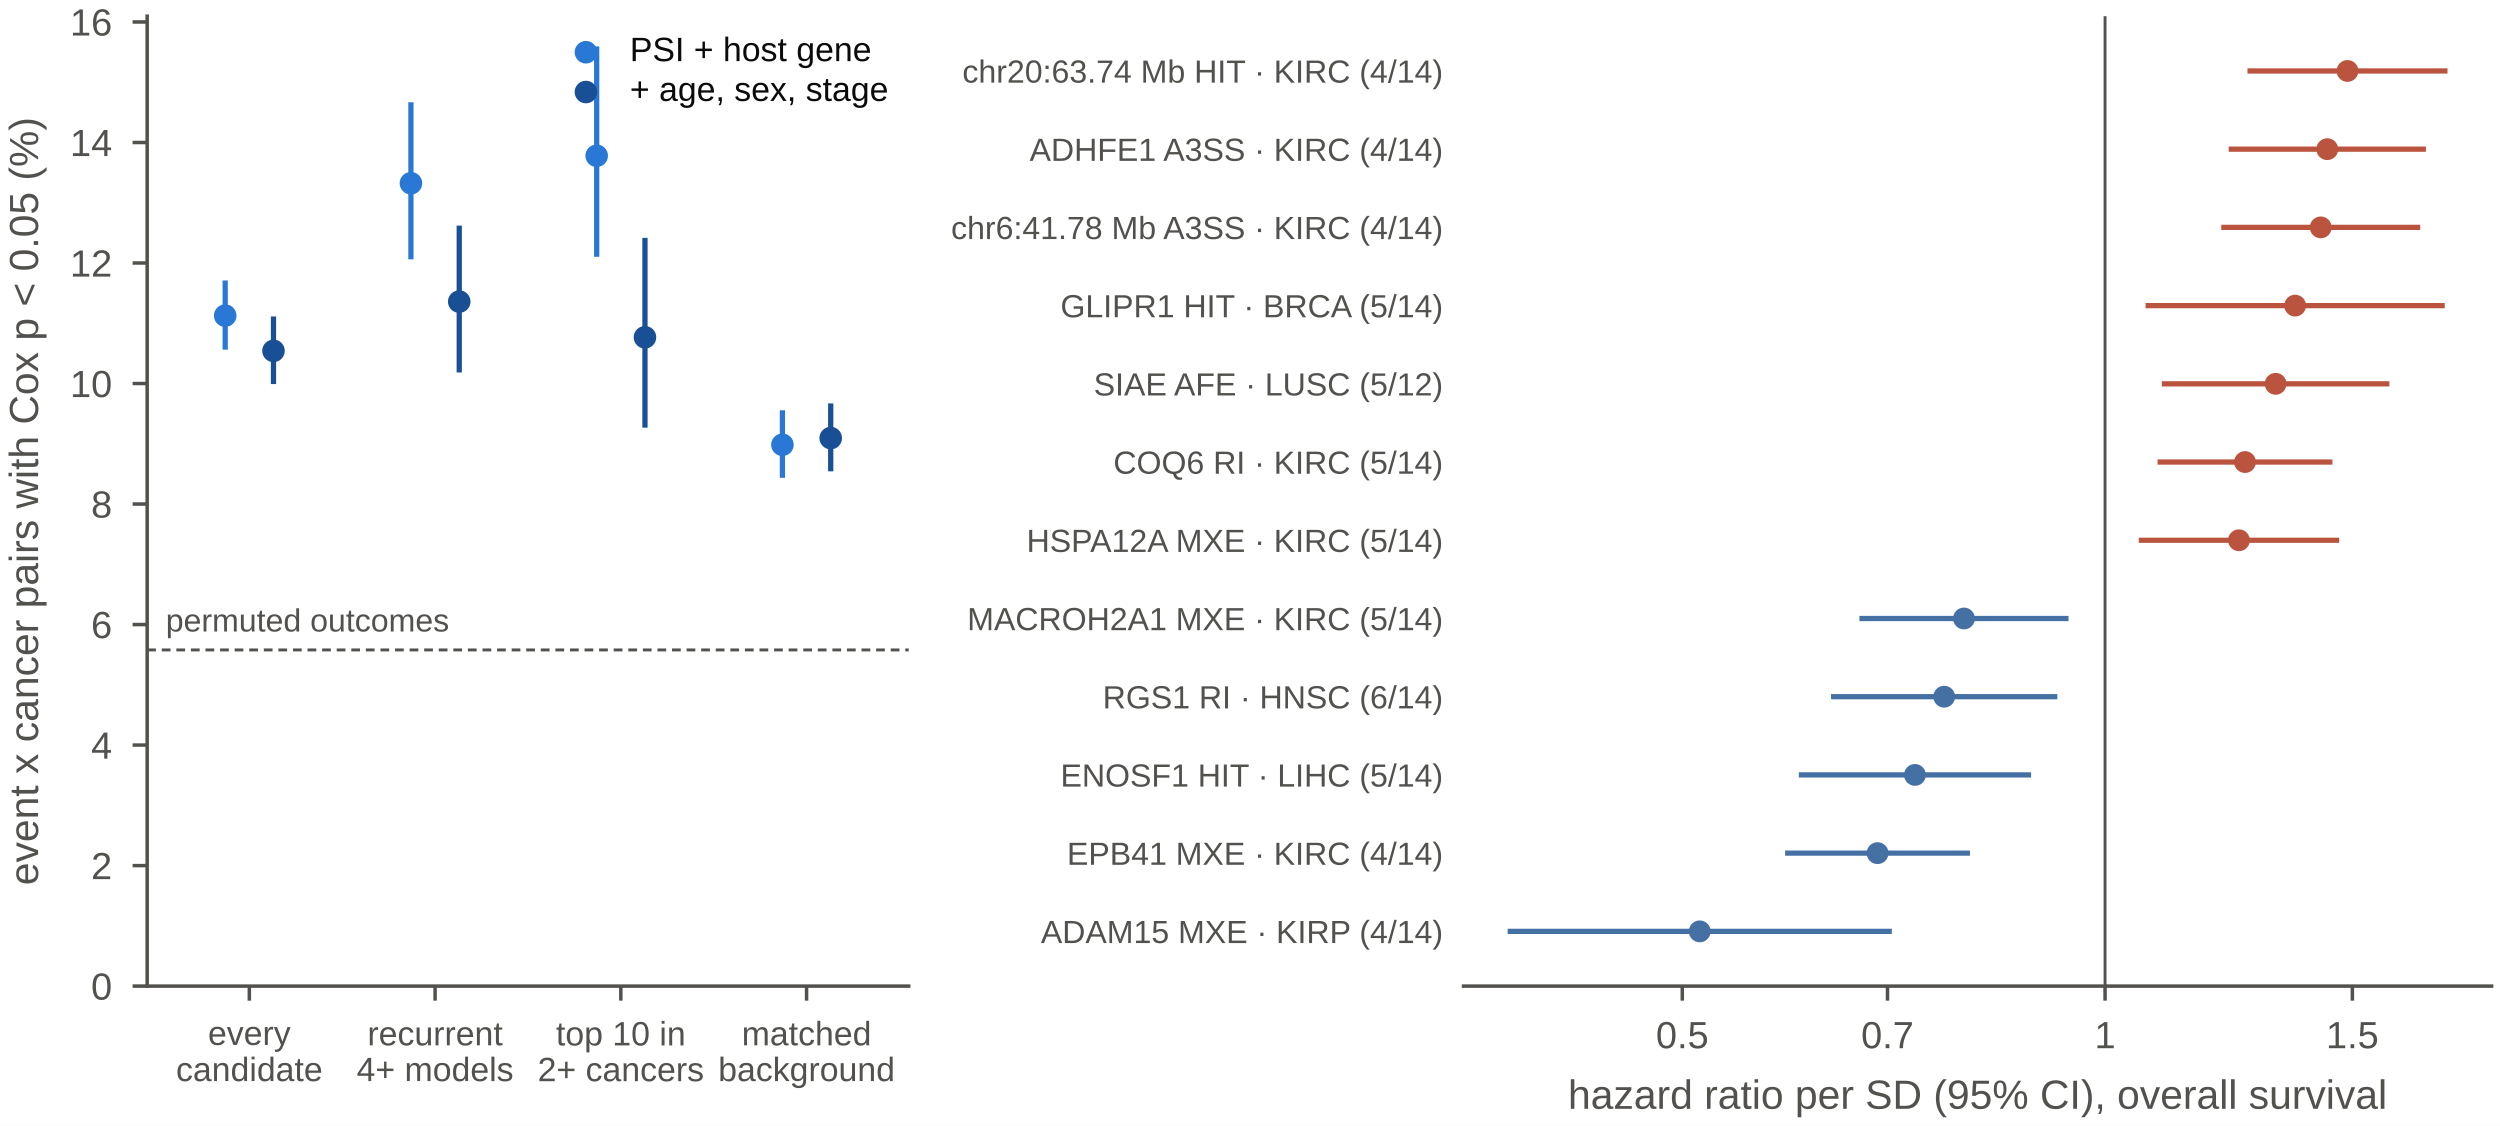
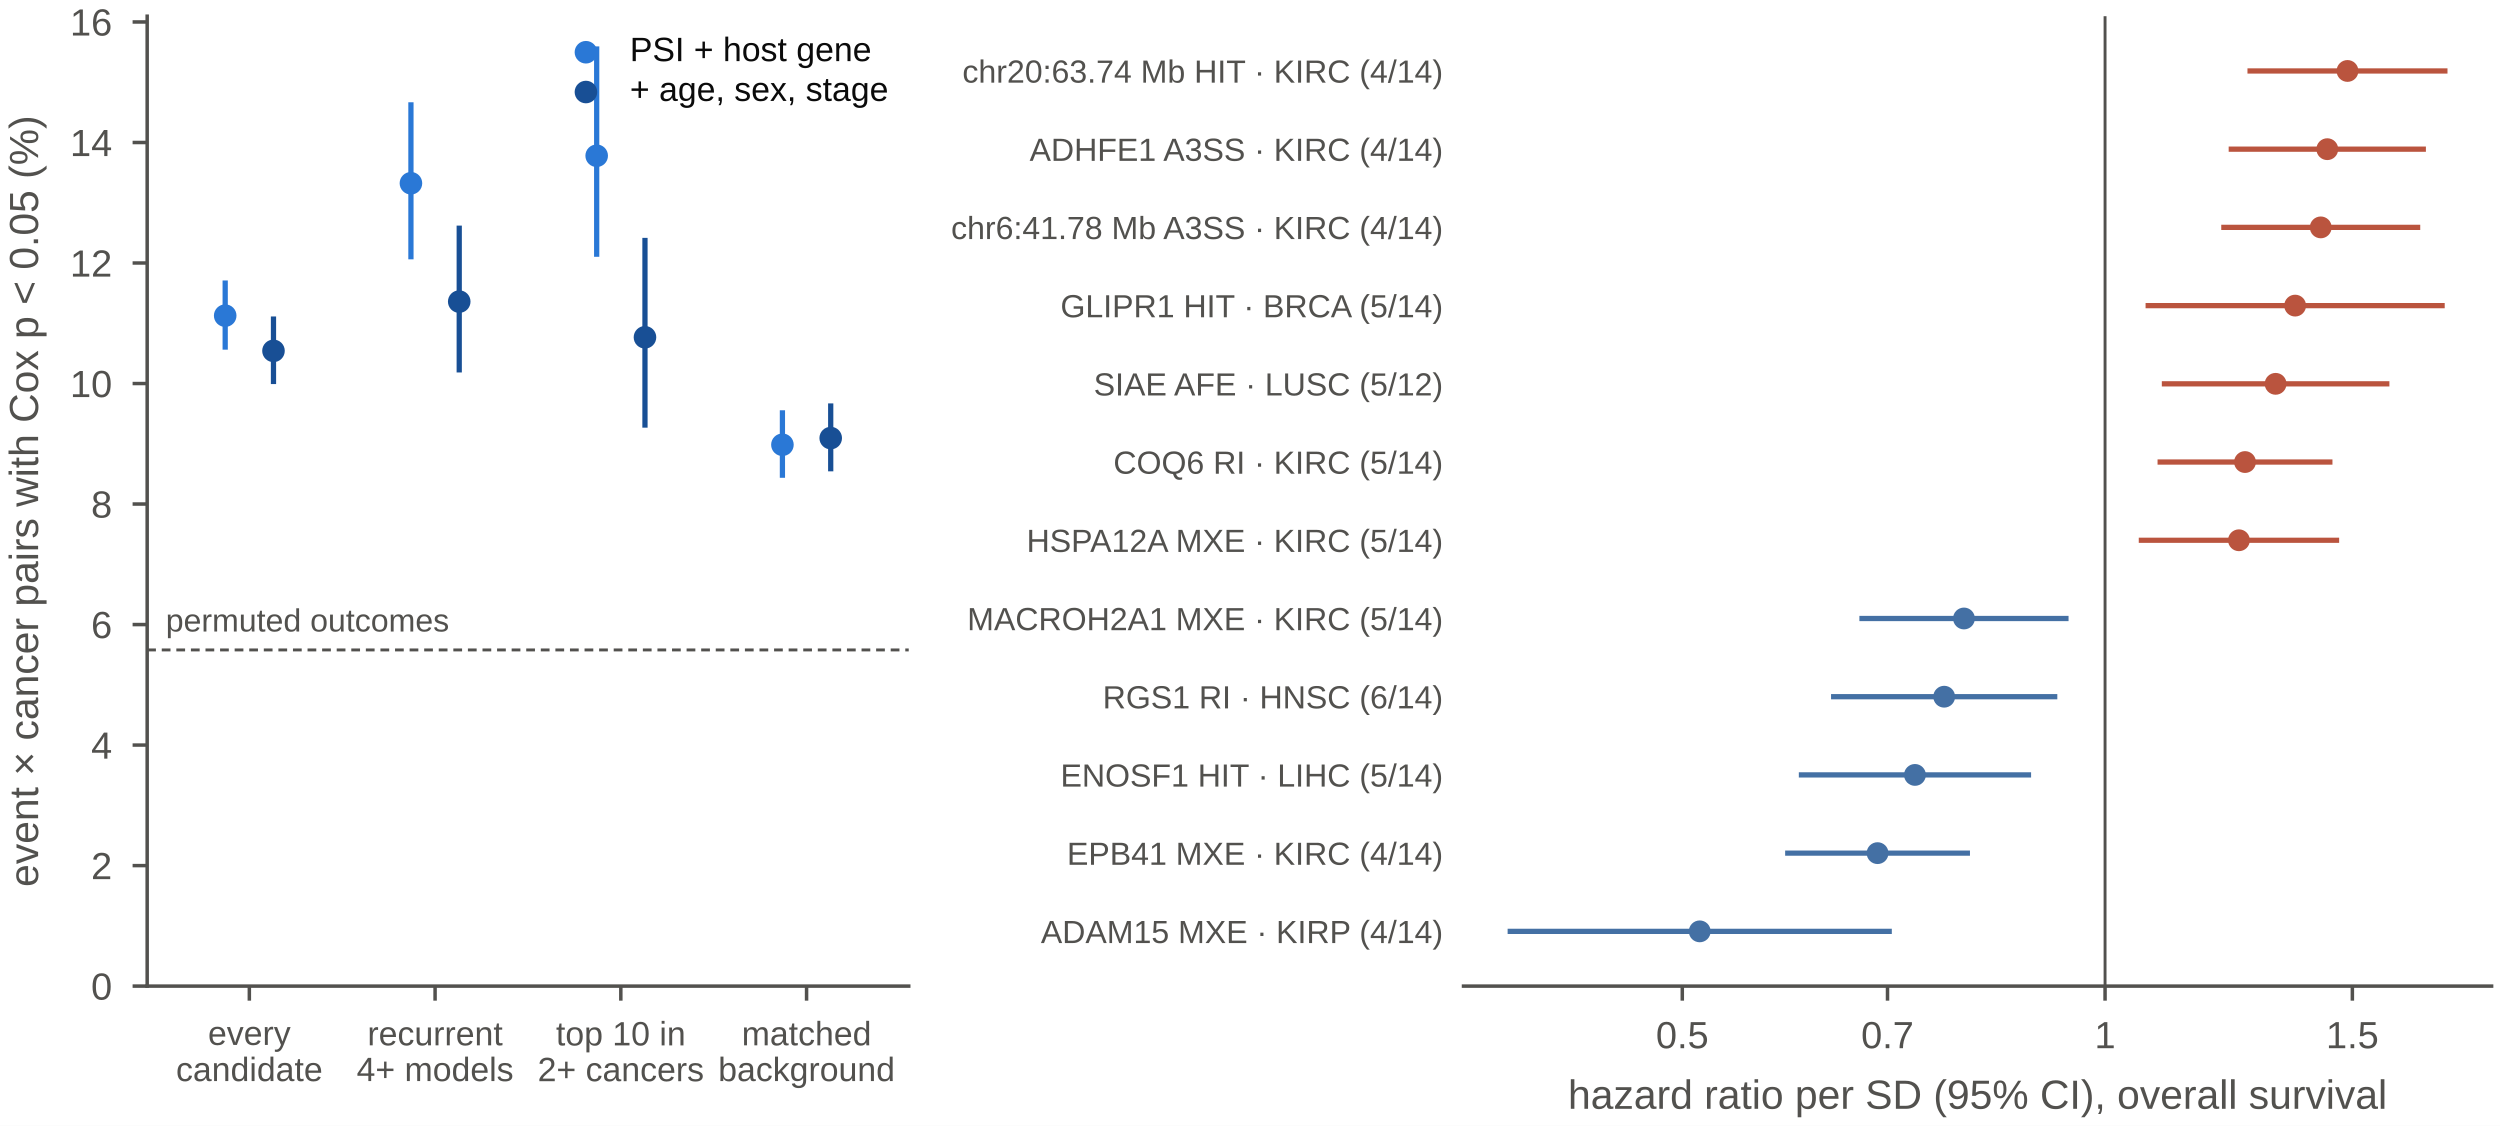
<svg xmlns="http://www.w3.org/2000/svg" xmlns:xlink="http://www.w3.org/1999/xlink" width="428.702pt" height="193.052pt" viewBox="0 0 428.702 193.052" version="1.1">
  <defs>
    <style type="text/css">*{stroke-linejoin: round; stroke-linecap: butt}</style>
  </defs>
  <g id="figure_1">
    <g id="patch_1">
      <path d="M 0 193.052  L 428.702 193.052  L 428.702 0  L 0 0  z " style="fill: #ffffff" />
    </g>
    <g id="axes_1">
      <g id="patch_2">
        <path d="M 25.238 169.099  L 155.829 169.099  L 155.829 2.779  L 25.238 2.779  z " style="fill: #ffffff" />
      </g>
      <g id="matplotlib.axis_1">
        <g id="xtick_1">
          <g id="line2d_1">
            <defs>
-               <path id="me61a20d15a" d="M 0 0  L 0 2.5  " style="stroke: #52514e; stroke-width: 0.6" />
+               <path id="mcdda755180" d="M 0 0  L 0 2.5  " style="stroke: #52514e; stroke-width: 0.6" />
            </defs>
            <g>
-               <use xlink:href="#me61a20d15a" x="42.757" y="169.099" style="fill: #52514e; stroke: #52514e; stroke-width: 0.6" />
+               <use xlink:href="#mcdda755180" x="42.757" y="169.099" style="fill: #52514e; stroke: #52514e; stroke-width: 0.6" />
            </g>
          </g>
          <g id="text_1">
            <text style="font-size: 5.8px; font-family: 'Arial', 'Helvetica', 'DejaVu Sans', sans-serif; fill: #52514e" transform="translate(35.6656 179.1822)">every</text>
            <text style="font-size: 5.8px; font-family: 'Arial', 'Helvetica', 'DejaVu Sans', sans-serif; fill: #52514e" transform="translate(30.18052 185.3848)">candidate</text>
          </g>
        </g>
        <g id="xtick_2">
          <g id="line2d_2">
            <g>
-               <use xlink:href="#me61a20d15a" x="74.608" y="169.099" style="fill: #52514e; stroke: #52514e; stroke-width: 0.6" />
+               <use xlink:href="#mcdda755180" x="74.608" y="169.099" style="fill: #52514e; stroke: #52514e; stroke-width: 0.6" />
            </g>
          </g>
          <g id="text_2">
            <text style="font-size: 5.8px; font-family: 'Arial', 'Helvetica', 'DejaVu Sans', sans-serif; fill: #52514e" transform="translate(63.00478 179.2502)">recurrent</text>
            <text style="font-size: 5.8px; font-family: 'Arial', 'Helvetica', 'DejaVu Sans', sans-serif; fill: #52514e" transform="translate(61.14788 185.3848)">4+ models</text>
          </g>
        </g>
        <g id="xtick_3">
          <g id="line2d_3">
            <g>
-               <use xlink:href="#me61a20d15a" x="106.459" y="169.099" style="fill: #52514e; stroke: #52514e; stroke-width: 0.6" />
+               <use xlink:href="#mcdda755180" x="106.459" y="169.099" style="fill: #52514e; stroke: #52514e; stroke-width: 0.6" />
            </g>
          </g>
          <g id="text_3">
            <text style="font-size: 5.8px; font-family: 'Arial', 'Helvetica', 'DejaVu Sans', sans-serif; fill: #52514e" transform="translate(95.33468 179.2674)">top 10 in</text>
            <text style="font-size: 5.8px; font-family: 'Arial', 'Helvetica', 'DejaVu Sans', sans-serif; fill: #52514e" transform="translate(92.19362 185.402)">2+ cancers</text>
          </g>
        </g>
        <g id="xtick_4">
          <g id="line2d_4">
            <g>
-               <use xlink:href="#me61a20d15a" x="138.311" y="169.099" style="fill: #52514e; stroke: #52514e; stroke-width: 0.6" />
+               <use xlink:href="#mcdda755180" x="138.311" y="169.099" style="fill: #52514e; stroke: #52514e; stroke-width: 0.6" />
            </g>
          </g>
          <g id="text_4">
            <text style="font-size: 5.8px; font-family: 'Arial', 'Helvetica', 'DejaVu Sans', sans-serif; fill: #52514e" transform="translate(127.1888 179.2502)">matched</text>
            <text style="font-size: 5.8px; font-family: 'Arial', 'Helvetica', 'DejaVu Sans', sans-serif; fill: #52514e" transform="translate(123.1564 185.3848)">background</text>
          </g>
        </g>
      </g>
      <g id="matplotlib.axis_2">
        <g id="ytick_1">
          <g id="line2d_5">
            <defs>
-               <path id="m2ea6de21ef" d="M 0 0  L -2.5 0  " style="stroke: #52514e; stroke-width: 0.6" />
+               <path id="me29dda2add" d="M 0 0  L -2.5 0  " style="stroke: #52514e; stroke-width: 0.6" />
            </defs>
            <g>
-               <use xlink:href="#m2ea6de21ef" x="25.238" y="169.099" style="fill: #52514e; stroke: #52514e; stroke-width: 0.6" />
+               <use xlink:href="#me29dda2add" x="25.238" y="169.099" style="fill: #52514e; stroke: #52514e; stroke-width: 0.6" />
            </g>
          </g>
          <g id="text_5">
            <text style="font-size: 6.5px; font-family: 'Arial', 'Helvetica', 'DejaVu Sans', sans-serif; text-anchor: end; fill: #52514e" x="19.238" y="171.425" transform="rotate(-0 19.23828 171.4249)">0</text>
          </g>
        </g>
        <g id="ytick_2">
          <g id="line2d_6">
            <g>
-               <use xlink:href="#m2ea6de21ef" x="25.238" y="148.432" style="fill: #52514e; stroke: #52514e; stroke-width: 0.6" />
+               <use xlink:href="#me29dda2add" x="25.238" y="148.432" style="fill: #52514e; stroke: #52514e; stroke-width: 0.6" />
            </g>
          </g>
          <g id="text_6">
            <text style="font-size: 6.5px; font-family: 'Arial', 'Helvetica', 'DejaVu Sans', sans-serif; text-anchor: end; fill: #52514e" x="19.238" y="150.758" transform="rotate(-0 19.23828 150.7584)">2</text>
          </g>
        </g>
        <g id="ytick_3">
          <g id="line2d_7">
            <g>
-               <use xlink:href="#m2ea6de21ef" x="25.238" y="127.766" style="fill: #52514e; stroke: #52514e; stroke-width: 0.6" />
+               <use xlink:href="#me29dda2add" x="25.238" y="127.766" style="fill: #52514e; stroke: #52514e; stroke-width: 0.6" />
            </g>
          </g>
          <g id="text_7">
            <text style="font-size: 6.5px; font-family: 'Arial', 'Helvetica', 'DejaVu Sans', sans-serif; text-anchor: end; fill: #52514e" x="19.238" y="130.092" transform="rotate(-0 19.23828 130.0918)">4</text>
          </g>
        </g>
        <g id="ytick_4">
          <g id="line2d_8">
            <g>
-               <use xlink:href="#m2ea6de21ef" x="25.238" y="107.099" style="fill: #52514e; stroke: #52514e; stroke-width: 0.6" />
+               <use xlink:href="#me29dda2add" x="25.238" y="107.099" style="fill: #52514e; stroke: #52514e; stroke-width: 0.6" />
            </g>
          </g>
          <g id="text_8">
            <text style="font-size: 6.5px; font-family: 'Arial', 'Helvetica', 'DejaVu Sans', sans-serif; text-anchor: end; fill: #52514e" x="19.238" y="109.425" transform="rotate(-0 19.23828 109.4253)">6</text>
          </g>
        </g>
        <g id="ytick_5">
          <g id="line2d_9">
            <g>
-               <use xlink:href="#m2ea6de21ef" x="25.238" y="86.432" style="fill: #52514e; stroke: #52514e; stroke-width: 0.6" />
+               <use xlink:href="#me29dda2add" x="25.238" y="86.432" style="fill: #52514e; stroke: #52514e; stroke-width: 0.6" />
            </g>
          </g>
          <g id="text_9">
            <text style="font-size: 6.5px; font-family: 'Arial', 'Helvetica', 'DejaVu Sans', sans-serif; text-anchor: end; fill: #52514e" x="19.238" y="88.759" transform="rotate(-0 19.23828 88.75875)">8</text>
          </g>
        </g>
        <g id="ytick_6">
          <g id="line2d_10">
            <g>
-               <use xlink:href="#m2ea6de21ef" x="25.238" y="65.766" style="fill: #52514e; stroke: #52514e; stroke-width: 0.6" />
+               <use xlink:href="#me29dda2add" x="25.238" y="65.766" style="fill: #52514e; stroke: #52514e; stroke-width: 0.6" />
            </g>
          </g>
          <g id="text_10">
            <text style="font-size: 6.5px; font-family: 'Arial', 'Helvetica', 'DejaVu Sans', sans-serif; text-anchor: end; fill: #52514e" x="19.238" y="68.092" transform="rotate(-0 19.23828 68.09221)">10</text>
          </g>
        </g>
        <g id="ytick_7">
          <g id="line2d_11">
            <g>
-               <use xlink:href="#m2ea6de21ef" x="25.238" y="45.099" style="fill: #52514e; stroke: #52514e; stroke-width: 0.6" />
+               <use xlink:href="#me29dda2add" x="25.238" y="45.099" style="fill: #52514e; stroke: #52514e; stroke-width: 0.6" />
            </g>
          </g>
          <g id="text_11">
            <text style="font-size: 6.5px; font-family: 'Arial', 'Helvetica', 'DejaVu Sans', sans-serif; text-anchor: end; fill: #52514e" x="19.238" y="47.426" transform="rotate(-0 19.23828 47.42567)">12</text>
          </g>
        </g>
        <g id="ytick_8">
          <g id="line2d_12">
            <g>
-               <use xlink:href="#m2ea6de21ef" x="25.238" y="24.433" style="fill: #52514e; stroke: #52514e; stroke-width: 0.6" />
+               <use xlink:href="#me29dda2add" x="25.238" y="24.433" style="fill: #52514e; stroke: #52514e; stroke-width: 0.6" />
            </g>
          </g>
          <g id="text_12">
            <text style="font-size: 6.5px; font-family: 'Arial', 'Helvetica', 'DejaVu Sans', sans-serif; text-anchor: end; fill: #52514e" x="19.238" y="26.759" transform="rotate(-0 19.23828 26.75912)">14</text>
          </g>
        </g>
        <g id="ytick_9">
          <g id="line2d_13">
            <g>
-               <use xlink:href="#m2ea6de21ef" x="25.238" y="3.766" style="fill: #52514e; stroke: #52514e; stroke-width: 0.6" />
+               <use xlink:href="#me29dda2add" x="25.238" y="3.766" style="fill: #52514e; stroke: #52514e; stroke-width: 0.6" />
            </g>
          </g>
          <g id="text_13">
            <text style="font-size: 6.5px; font-family: 'Arial', 'Helvetica', 'DejaVu Sans', sans-serif; text-anchor: end; fill: #52514e" x="19.238" y="6.093" transform="rotate(-0 19.23828 6.092578)">16</text>
          </g>
        </g>
        <g id="text_14">
-           <text style="font-size: 7px; font-family: 'Arial', 'Helvetica', 'DejaVu Sans', sans-serif; text-anchor: middle; fill: #52514e" x="6.536" y="85.939" transform="rotate(-90 6.535781 85.93864)">event x cancer pairs with Cox p &lt; 0.05 (%)</text>
+           <text style="font-size: 7px; font-family: 'Arial', 'Helvetica', 'DejaVu Sans', sans-serif; text-anchor: middle; fill: #52514e" x="6.536" y="85.939" transform="rotate(-90 6.535781 85.93864)">event × cancer pairs with Cox p &lt; 0.05 (%)</text>
        </g>
      </g>
      <g id="LineCollection_1">
-         <path d="M 38.616 59.959  L 38.616 48.096  " clip-path="url(#p3a9ad40edf)" style="fill: none; stroke: #2a78d6; stroke-width: 0.9" />
+         <path d="M 38.616 59.959  L 38.616 48.096  " clip-path="url(#pa066e53f76)" style="fill: none; stroke: #2a78d6; stroke-width: 0.9" />
      </g>
      <g id="LineCollection_2">
-         <path d="M 70.467 44.476  L 70.467 17.541  " clip-path="url(#p3a9ad40edf)" style="fill: none; stroke: #2a78d6; stroke-width: 0.9" />
+         <path d="M 70.467 44.476  L 70.467 17.541  " clip-path="url(#pa066e53f76)" style="fill: none; stroke: #2a78d6; stroke-width: 0.9" />
      </g>
      <g id="LineCollection_3">
-         <path d="M 102.319 44.035  L 102.319 7.954  " clip-path="url(#p3a9ad40edf)" style="fill: none; stroke: #2a78d6; stroke-width: 0.9" />
+         <path d="M 102.319 44.035  L 102.319 7.954  " clip-path="url(#pa066e53f76)" style="fill: none; stroke: #2a78d6; stroke-width: 0.9" />
      </g>
      <g id="LineCollection_4">
-         <path d="M 134.17 81.934  L 134.17 70.356  " clip-path="url(#p3a9ad40edf)" style="fill: none; stroke: #2a78d6; stroke-width: 0.9" />
+         <path d="M 134.17 81.934  L 134.17 70.356  " clip-path="url(#pa066e53f76)" style="fill: none; stroke: #2a78d6; stroke-width: 0.9" />
      </g>
      <g id="LineCollection_5">
-         <path d="M 46.897 65.858  L 46.897 54.268  " clip-path="url(#p3a9ad40edf)" style="fill: none; stroke: #184f95; stroke-width: 0.9" />
+         <path d="M 46.897 65.858  L 46.897 54.268  " clip-path="url(#pa066e53f76)" style="fill: none; stroke: #184f95; stroke-width: 0.9" />
      </g>
      <g id="LineCollection_6">
-         <path d="M 78.749 63.873  L 78.749 38.686  " clip-path="url(#p3a9ad40edf)" style="fill: none; stroke: #184f95; stroke-width: 0.9" />
+         <path d="M 78.749 63.873  L 78.749 38.686  " clip-path="url(#pa066e53f76)" style="fill: none; stroke: #184f95; stroke-width: 0.9" />
      </g>
      <g id="LineCollection_7">
-         <path d="M 110.6 73.332  L 110.6 40.79  " clip-path="url(#p3a9ad40edf)" style="fill: none; stroke: #184f95; stroke-width: 0.9" />
+         <path d="M 110.6 73.332  L 110.6 40.79  " clip-path="url(#pa066e53f76)" style="fill: none; stroke: #184f95; stroke-width: 0.9" />
      </g>
      <g id="LineCollection_8">
-         <path d="M 142.451 80.826  L 142.451 69.176  " clip-path="url(#p3a9ad40edf)" style="fill: none; stroke: #184f95; stroke-width: 0.9" />
+         <path d="M 142.451 80.826  L 142.451 69.176  " clip-path="url(#pa066e53f76)" style="fill: none; stroke: #184f95; stroke-width: 0.9" />
      </g>
      <g id="line2d_14">
-         <path d="M 25.238 111.452  L 155.829 111.452  " clip-path="url(#p3a9ad40edf)" style="fill: none; stroke-dasharray: 1.5,1; stroke-dashoffset: 0; stroke: #52514e; stroke-width: 0.5" />
+         <path d="M 25.238 111.452  L 155.829 111.452  " clip-path="url(#pa066e53f76)" style="fill: none; stroke-dasharray: 1.5,1; stroke-dashoffset: 0; stroke: #52514e; stroke-width: 0.5" />
      </g>
      <g id="patch_3">
        <path d="M 25.238 169.099  L 25.238 2.779  " style="fill: none; stroke: #52514e; stroke-width: 0.6; stroke-linejoin: miter; stroke-linecap: square" />
      </g>
      <g id="patch_4">
        <path d="M 25.238 169.099  L 155.829 169.099  " style="fill: none; stroke: #52514e; stroke-width: 0.6; stroke-linejoin: miter; stroke-linecap: square" />
      </g>
      <g id="PathCollection_1">
        <defs>
-           <path id="m139c1e4922" d="M 0 1.936  C 0.514 1.936 1.006 1.732 1.369 1.369  C 1.732 1.006 1.936 0.514 1.936 0  C 1.936 -0.514 1.732 -1.006 1.369 -1.369  C 1.006 -1.732 0.514 -1.936 0 -1.936  C -0.514 -1.936 -1.006 -1.732 -1.369 -1.369  C -1.732 -1.006 -1.936 -0.514 -1.936 0  C -1.936 0.514 -1.732 1.006 -1.369 1.369  C -1.006 1.732 -0.514 1.936 0 1.936  z " />
+           <path id="mbc8003aa6e" d="M 0 1.936  C 0.514 1.936 1.006 1.732 1.369 1.369  C 1.732 1.006 1.936 0.514 1.936 0  C 1.936 -0.514 1.732 -1.006 1.369 -1.369  C 1.006 -1.732 0.514 -1.936 0 -1.936  C -0.514 -1.936 -1.006 -1.732 -1.369 -1.369  C -1.732 -1.006 -1.936 -0.514 -1.936 0  C -1.936 0.514 -1.732 1.006 -1.369 1.369  C -1.006 1.732 -0.514 1.936 0 1.936  z " />
        </defs>
-         <g clip-path="url(#p3a9ad40edf)">
-           <use xlink:href="#m139c1e4922" x="38.616" y="54.128" style="fill: #2a78d6" />
+         <g clip-path="url(#pa066e53f76)">
+           <use xlink:href="#mbc8003aa6e" x="38.616" y="54.128" style="fill: #2a78d6" />
        </g>
      </g>
      <g id="PathCollection_2">
-         <g clip-path="url(#p3a9ad40edf)">
-           <use xlink:href="#m139c1e4922" x="70.467" y="31.424" style="fill: #2a78d6" />
+         <g clip-path="url(#pa066e53f76)">
+           <use xlink:href="#mbc8003aa6e" x="70.467" y="31.424" style="fill: #2a78d6" />
        </g>
      </g>
      <g id="PathCollection_3">
-         <g clip-path="url(#p3a9ad40edf)">
-           <use xlink:href="#m139c1e4922" x="102.319" y="26.708" style="fill: #2a78d6" />
+         <g clip-path="url(#pa066e53f76)">
+           <use xlink:href="#mbc8003aa6e" x="102.319" y="26.708" style="fill: #2a78d6" />
        </g>
      </g>
      <g id="PathCollection_4">
-         <g clip-path="url(#p3a9ad40edf)">
-           <use xlink:href="#m139c1e4922" x="134.17" y="76.267" style="fill: #2a78d6" />
+         <g clip-path="url(#pa066e53f76)">
+           <use xlink:href="#mbc8003aa6e" x="134.17" y="76.267" style="fill: #2a78d6" />
        </g>
      </g>
      <g id="PathCollection_5">
        <defs>
-           <path id="mdf136f19e9" d="M 0 1.936  C 0.514 1.936 1.006 1.732 1.369 1.369  C 1.732 1.006 1.936 0.514 1.936 0  C 1.936 -0.514 1.732 -1.006 1.369 -1.369  C 1.006 -1.732 0.514 -1.936 0 -1.936  C -0.514 -1.936 -1.006 -1.732 -1.369 -1.369  C -1.732 -1.006 -1.936 -0.514 -1.936 0  C -1.936 0.514 -1.732 1.006 -1.369 1.369  C -1.006 1.732 -0.514 1.936 0 1.936  z " />
+           <path id="m977df814f4" d="M 0 1.936  C 0.514 1.936 1.006 1.732 1.369 1.369  C 1.732 1.006 1.936 0.514 1.936 0  C 1.936 -0.514 1.732 -1.006 1.369 -1.369  C 1.006 -1.732 0.514 -1.936 0 -1.936  C -0.514 -1.936 -1.006 -1.732 -1.369 -1.369  C -1.732 -1.006 -1.936 -0.514 -1.936 0  C -1.936 0.514 -1.732 1.006 -1.369 1.369  C -1.006 1.732 -0.514 1.936 0 1.936  z " />
        </defs>
-         <g clip-path="url(#p3a9ad40edf)">
-           <use xlink:href="#mdf136f19e9" x="46.897" y="60.165" style="fill: #184f95" />
+         <g clip-path="url(#pa066e53f76)">
+           <use xlink:href="#m977df814f4" x="46.897" y="60.165" style="fill: #184f95" />
        </g>
      </g>
      <g id="PathCollection_6">
-         <g clip-path="url(#p3a9ad40edf)">
-           <use xlink:href="#mdf136f19e9" x="78.749" y="51.719" style="fill: #184f95" />
+         <g clip-path="url(#pa066e53f76)">
+           <use xlink:href="#m977df814f4" x="78.749" y="51.719" style="fill: #184f95" />
        </g>
      </g>
      <g id="PathCollection_7">
-         <g clip-path="url(#p3a9ad40edf)">
-           <use xlink:href="#mdf136f19e9" x="110.6" y="57.838" style="fill: #184f95" />
+         <g clip-path="url(#pa066e53f76)">
+           <use xlink:href="#m977df814f4" x="110.6" y="57.838" style="fill: #184f95" />
        </g>
      </g>
      <g id="PathCollection_8">
-         <g clip-path="url(#p3a9ad40edf)">
-           <use xlink:href="#mdf136f19e9" x="142.451" y="75.123" style="fill: #184f95" />
+         <g clip-path="url(#pa066e53f76)">
+           <use xlink:href="#m977df814f4" x="142.451" y="75.123" style="fill: #184f95" />
        </g>
      </g>
      <g id="text_15">
        <text style="font-size: 5.5px; font-family: 'Arial', 'Helvetica', 'DejaVu Sans', sans-serif; text-anchor: start; fill: #52514e" x="28.423" y="108.292" transform="rotate(-0 28.42342 108.2919)">permuted outcomes</text>
      </g>
      <g id="legend_1">
        <g id="PathCollection_9">
          <g>
-             <use xlink:href="#m139c1e4922" x="100.476" y="8.958" style="fill: #2a78d6" />
+             <use xlink:href="#mbc8003aa6e" x="100.476" y="8.958" style="fill: #2a78d6" />
          </g>
        </g>
        <g id="text_16">
          <text style="font-size: 5.8px; font-family: 'Arial', 'Helvetica', 'DejaVu Sans', sans-serif; text-anchor: start; fill: #0b0b0b" x="108.016" y="10.481" transform="rotate(-0 108.0162 10.48086)">PSI + host gene</text>
        </g>
        <g id="PathCollection_10">
          <g>
-             <use xlink:href="#mdf136f19e9" x="100.476" y="15.781" style="fill: #184f95" />
+             <use xlink:href="#m977df814f4" x="100.476" y="15.781" style="fill: #184f95" />
          </g>
        </g>
        <g id="text_17">
          <text style="font-size: 5.8px; font-family: 'Arial', 'Helvetica', 'DejaVu Sans', sans-serif; text-anchor: start; fill: #0b0b0b" x="108.016" y="17.303" transform="rotate(-0 108.0162 17.30311)">+ age, sex, stage</text>
        </g>
      </g>
    </g>
    <g id="axes_2">
      <g id="patch_5">
        <path d="M 250.964 169.099  L 427.262 169.099  L 427.262 2.779  L 250.964 2.779  z " style="fill: #ffffff" />
      </g>
      <g id="matplotlib.axis_3">
        <g id="xtick_5">
          <g id="line2d_15">
            <g>
-               <use xlink:href="#me61a20d15a" x="288.48" y="169.099" style="fill: #52514e; stroke: #52514e; stroke-width: 0.6" />
+               <use xlink:href="#mcdda755180" x="288.48" y="169.099" style="fill: #52514e; stroke: #52514e; stroke-width: 0.6" />
            </g>
          </g>
          <g id="text_18">
            <text style="font-size: 6.5px; font-family: 'Arial', 'Helvetica', 'DejaVu Sans', sans-serif; text-anchor: middle; fill: #52514e" x="288.48" y="179.751" transform="rotate(-0 288.4801 179.7512)">0.5</text>
          </g>
        </g>
        <g id="xtick_6">
          <g id="line2d_16">
            <g>
-               <use xlink:href="#me61a20d15a" x="323.672" y="169.099" style="fill: #52514e; stroke: #52514e; stroke-width: 0.6" />
+               <use xlink:href="#mcdda755180" x="323.672" y="169.099" style="fill: #52514e; stroke: #52514e; stroke-width: 0.6" />
            </g>
          </g>
          <g id="text_19">
            <text style="font-size: 6.5px; font-family: 'Arial', 'Helvetica', 'DejaVu Sans', sans-serif; text-anchor: middle; fill: #52514e" x="323.672" y="179.751" transform="rotate(-0 323.672 179.7512)">0.7</text>
          </g>
        </g>
        <g id="xtick_7">
          <g id="line2d_17">
            <g>
-               <use xlink:href="#me61a20d15a" x="360.977" y="169.099" style="fill: #52514e; stroke: #52514e; stroke-width: 0.6" />
+               <use xlink:href="#mcdda755180" x="360.977" y="169.099" style="fill: #52514e; stroke: #52514e; stroke-width: 0.6" />
            </g>
          </g>
          <g id="text_20">
            <text style="font-size: 6.5px; font-family: 'Arial', 'Helvetica', 'DejaVu Sans', sans-serif; text-anchor: middle; fill: #52514e" x="360.977" y="179.751" transform="rotate(-0 360.9768 179.7512)">1</text>
          </g>
        </g>
        <g id="xtick_8">
          <g id="line2d_18">
            <g>
-               <use xlink:href="#me61a20d15a" x="403.385" y="169.099" style="fill: #52514e; stroke: #52514e; stroke-width: 0.6" />
+               <use xlink:href="#mcdda755180" x="403.385" y="169.099" style="fill: #52514e; stroke: #52514e; stroke-width: 0.6" />
            </g>
          </g>
          <g id="text_21">
            <text style="font-size: 6.5px; font-family: 'Arial', 'Helvetica', 'DejaVu Sans', sans-serif; text-anchor: middle; fill: #52514e" x="403.385" y="179.751" transform="rotate(-0 403.3847 179.7512)">1.5</text>
          </g>
        </g>
        <g id="text_22">
          <text style="font-size: 7px; font-family: 'Arial', 'Helvetica', 'DejaVu Sans', sans-serif; text-anchor: middle; fill: #52514e" x="339.113" y="190.139" transform="rotate(-0 339.1131 190.1389)">hazard ratio per SD (95% CI), overall survival</text>
        </g>
      </g>
      <g id="matplotlib.axis_4">
        <g id="ytick_10">
          <g id="line2d_19" />
          <g id="text_23">
            <text style="font-size: 5.5px; font-family: 'Arial', 'Helvetica', 'DejaVu Sans', sans-serif; text-anchor: end; fill: #52514e" x="247.464" y="161.712" transform="rotate(-0 247.4644 161.7115)">ADAM15 MXE · KIRP (4/14)</text>
          </g>
        </g>
        <g id="ytick_11">
          <g id="line2d_20" />
          <g id="text_24">
            <text style="font-size: 5.5px; font-family: 'Arial', 'Helvetica', 'DejaVu Sans', sans-serif; text-anchor: end; fill: #52514e" x="247.464" y="148.299" transform="rotate(-0 247.4644 148.2986)">EPB41 MXE · KIRC (4/14)</text>
          </g>
        </g>
        <g id="ytick_12">
          <g id="line2d_21" />
          <g id="text_25">
            <text style="font-size: 5.5px; font-family: 'Arial', 'Helvetica', 'DejaVu Sans', sans-serif; text-anchor: end; fill: #52514e" x="247.464" y="134.887" transform="rotate(-0 247.4644 134.8874)">ENOSF1 HIT · LIHC (5/14)</text>
          </g>
        </g>
        <g id="ytick_13">
          <g id="line2d_22" />
          <g id="text_26">
            <text style="font-size: 5.5px; font-family: 'Arial', 'Helvetica', 'DejaVu Sans', sans-serif; text-anchor: end; fill: #52514e" x="247.464" y="121.473" transform="rotate(-0 247.4644 121.4728)">RGS1 RI · HNSC (6/14)</text>
          </g>
        </g>
        <g id="ytick_14">
          <g id="line2d_23" />
          <g id="text_27">
            <text style="font-size: 5.5px; font-family: 'Arial', 'Helvetica', 'DejaVu Sans', sans-serif; text-anchor: end; fill: #52514e" x="247.464" y="108.062" transform="rotate(-0 247.4644 108.0616)">MACROH2A1 MXE · KIRC (5/14)</text>
          </g>
        </g>
        <g id="ytick_15">
          <g id="line2d_24" />
          <g id="text_28">
            <text style="font-size: 5.5px; font-family: 'Arial', 'Helvetica', 'DejaVu Sans', sans-serif; text-anchor: end; fill: #52514e" x="247.464" y="94.647" transform="rotate(-0 247.4644 94.64701)">HSPA12A MXE · KIRC (5/14)</text>
          </g>
        </g>
        <g id="ytick_16">
          <g id="line2d_25" />
          <g id="text_29">
            <text style="font-size: 5.5px; font-family: 'Arial', 'Helvetica', 'DejaVu Sans', sans-serif; text-anchor: end; fill: #52514e" x="247.464" y="81.236" transform="rotate(-0 247.4644 81.23582)">COQ6 RI · KIRC (5/14)</text>
          </g>
        </g>
        <g id="ytick_17">
          <g id="line2d_26" />
          <g id="text_30">
            <text style="font-size: 5.5px; font-family: 'Arial', 'Helvetica', 'DejaVu Sans', sans-serif; text-anchor: end; fill: #52514e" x="247.464" y="67.821" transform="rotate(-0 247.4644 67.8212)">SIAE AFE · LUSC (5/12)</text>
          </g>
        </g>
        <g id="ytick_18">
          <g id="line2d_27" />
          <g id="text_31">
            <text style="font-size: 5.5px; font-family: 'Arial', 'Helvetica', 'DejaVu Sans', sans-serif; text-anchor: end; fill: #52514e" x="247.464" y="54.408" transform="rotate(-0 247.4644 54.4083)">GLIPR1 HIT · BRCA (5/14)</text>
          </g>
        </g>
        <g id="ytick_19">
          <g id="line2d_28" />
          <g id="text_32">
            <text style="font-size: 5.5px; font-family: 'Arial', 'Helvetica', 'DejaVu Sans', sans-serif; text-anchor: end; fill: #52514e" x="247.464" y="40.995" transform="rotate(-0 247.4644 40.99539)">chr6:41.78 Mb A3SS · KIRC (4/14)</text>
          </g>
        </g>
        <g id="ytick_20">
          <g id="line2d_29" />
          <g id="text_33">
            <text style="font-size: 5.5px; font-family: 'Arial', 'Helvetica', 'DejaVu Sans', sans-serif; text-anchor: end; fill: #52514e" x="247.464" y="27.582" transform="rotate(-0 247.4644 27.58249)">ADHFE1 A3SS · KIRC (4/14)</text>
          </g>
        </g>
        <g id="ytick_21">
          <g id="line2d_30" />
          <g id="text_34">
            <text style="font-size: 5.5px; font-family: 'Arial', 'Helvetica', 'DejaVu Sans', sans-serif; text-anchor: end; fill: #52514e" x="247.464" y="14.17" transform="rotate(-0 247.4644 14.16959)">chr20:63.74 Mb HIT · KIRC (4/14)</text>
          </g>
        </g>
      </g>
      <g id="line2d_31">
-         <path d="M 258.978 159.71  L 323.961 159.71  " clip-path="url(#pcf801ed228)" style="fill: none; stroke: #4470a4; stroke-width: 0.9; stroke-linecap: square" />
+         <path d="M 258.978 159.71  L 323.961 159.71  " clip-path="url(#p02a3f42a98)" style="fill: none; stroke: #4470a4; stroke-width: 0.9; stroke-linecap: square" />
      </g>
      <g id="line2d_32">
-         <path d="M 306.568 146.297  L 337.362 146.297  " clip-path="url(#pcf801ed228)" style="fill: none; stroke: #4470a4; stroke-width: 0.9; stroke-linecap: square" />
+         <path d="M 306.568 146.297  L 337.362 146.297  " clip-path="url(#p02a3f42a98)" style="fill: none; stroke: #4470a4; stroke-width: 0.9; stroke-linecap: square" />
      </g>
      <g id="line2d_33">
-         <path d="M 308.914 132.884  L 347.843 132.884  " clip-path="url(#pcf801ed228)" style="fill: none; stroke: #4470a4; stroke-width: 0.9; stroke-linecap: square" />
+         <path d="M 308.914 132.884  L 347.843 132.884  " clip-path="url(#p02a3f42a98)" style="fill: none; stroke: #4470a4; stroke-width: 0.9; stroke-linecap: square" />
      </g>
      <g id="line2d_34">
-         <path d="M 314.439 119.471  L 352.34 119.471  " clip-path="url(#pcf801ed228)" style="fill: none; stroke: #4470a4; stroke-width: 0.9; stroke-linecap: square" />
+         <path d="M 314.439 119.471  L 352.34 119.471  " clip-path="url(#p02a3f42a98)" style="fill: none; stroke: #4470a4; stroke-width: 0.9; stroke-linecap: square" />
      </g>
      <g id="line2d_35">
-         <path d="M 319.299 106.058  L 354.267 106.058  " clip-path="url(#pcf801ed228)" style="fill: none; stroke: #4470a4; stroke-width: 0.9; stroke-linecap: square" />
+         <path d="M 319.299 106.058  L 354.267 106.058  " clip-path="url(#p02a3f42a98)" style="fill: none; stroke: #4470a4; stroke-width: 0.9; stroke-linecap: square" />
      </g>
      <g id="line2d_36">
-         <path d="M 367.207 92.645  L 400.668 92.645  " clip-path="url(#pcf801ed228)" style="fill: none; stroke: #ba543e; stroke-width: 0.9; stroke-linecap: square" />
+         <path d="M 367.207 92.645  L 400.668 92.645  " clip-path="url(#p02a3f42a98)" style="fill: none; stroke: #ba543e; stroke-width: 0.9; stroke-linecap: square" />
      </g>
      <g id="line2d_37">
-         <path d="M 370.429 79.232  L 399.521 79.232  " clip-path="url(#pcf801ed228)" style="fill: none; stroke: #ba543e; stroke-width: 0.9; stroke-linecap: square" />
+         <path d="M 370.429 79.232  L 399.521 79.232  " clip-path="url(#p02a3f42a98)" style="fill: none; stroke: #ba543e; stroke-width: 0.9; stroke-linecap: square" />
      </g>
      <g id="line2d_38">
-         <path d="M 371.161 65.819  L 409.286 65.819  " clip-path="url(#pcf801ed228)" style="fill: none; stroke: #ba543e; stroke-width: 0.9; stroke-linecap: square" />
+         <path d="M 371.161 65.819  L 409.286 65.819  " clip-path="url(#p02a3f42a98)" style="fill: none; stroke: #ba543e; stroke-width: 0.9; stroke-linecap: square" />
      </g>
      <g id="line2d_39">
-         <path d="M 368.375 52.406  L 418.771 52.406  " clip-path="url(#pcf801ed228)" style="fill: none; stroke: #ba543e; stroke-width: 0.9; stroke-linecap: square" />
+         <path d="M 368.375 52.406  L 418.771 52.406  " clip-path="url(#p02a3f42a98)" style="fill: none; stroke: #ba543e; stroke-width: 0.9; stroke-linecap: square" />
      </g>
      <g id="line2d_40">
-         <path d="M 381.352 38.993  L 414.574 38.993  " clip-path="url(#pcf801ed228)" style="fill: none; stroke: #ba543e; stroke-width: 0.9; stroke-linecap: square" />
+         <path d="M 381.352 38.993  L 414.574 38.993  " clip-path="url(#p02a3f42a98)" style="fill: none; stroke: #ba543e; stroke-width: 0.9; stroke-linecap: square" />
      </g>
      <g id="line2d_41">
-         <path d="M 382.625 25.581  L 415.545 25.581  " clip-path="url(#pcf801ed228)" style="fill: none; stroke: #ba543e; stroke-width: 0.9; stroke-linecap: square" />
+         <path d="M 382.625 25.581  L 415.545 25.581  " clip-path="url(#p02a3f42a98)" style="fill: none; stroke: #ba543e; stroke-width: 0.9; stroke-linecap: square" />
      </g>
      <g id="line2d_42">
-         <path d="M 385.847 12.168  L 419.248 12.168  " clip-path="url(#pcf801ed228)" style="fill: none; stroke: #ba543e; stroke-width: 0.9; stroke-linecap: square" />
+         <path d="M 385.847 12.168  L 419.248 12.168  " clip-path="url(#p02a3f42a98)" style="fill: none; stroke: #ba543e; stroke-width: 0.9; stroke-linecap: square" />
      </g>
      <g id="line2d_43">
-         <path d="M 360.977 169.099  L 360.977 2.779  " clip-path="url(#pcf801ed228)" style="fill: none; stroke: #52514e; stroke-width: 0.5; stroke-linecap: square" />
+         <path d="M 360.977 169.099  L 360.977 2.779  " clip-path="url(#p02a3f42a98)" style="fill: none; stroke: #52514e; stroke-width: 0.5; stroke-linecap: square" />
      </g>
      <g id="patch_6">
        <path d="M 250.964 169.099  L 427.262 169.099  " style="fill: none; stroke: #52514e; stroke-width: 0.6; stroke-linejoin: miter; stroke-linecap: square" />
      </g>
      <g id="PathCollection_11">
        <defs>
-           <path id="mdedd7daca8" d="M 0 1.871  C 0.496 1.871 0.972 1.674 1.323 1.323  C 1.674 0.972 1.871 0.496 1.871 0  C 1.871 -0.496 1.674 -0.972 1.323 -1.323  C 0.972 -1.674 0.496 -1.871 0 -1.871  C -0.496 -1.871 -0.972 -1.674 -1.323 -1.323  C -1.674 -0.972 -1.871 -0.496 -1.871 0  C -1.871 0.496 -1.674 0.972 -1.323 1.323  C -0.972 1.674 -0.496 1.871 0 1.871  z " />
+           <path id="ma9abb578e0" d="M 0 1.871  C 0.496 1.871 0.972 1.674 1.323 1.323  C 1.674 0.972 1.871 0.496 1.871 0  C 1.871 -0.496 1.674 -0.972 1.323 -1.323  C 0.972 -1.674 0.496 -1.871 0 -1.871  C -0.496 -1.871 -0.972 -1.674 -1.323 -1.323  C -1.674 -0.972 -1.871 -0.496 -1.871 0  C -1.871 0.496 -1.674 0.972 -1.323 1.323  C -0.972 1.674 -0.496 1.871 0 1.871  z " />
        </defs>
-         <g clip-path="url(#pcf801ed228)">
-           <use xlink:href="#mdedd7daca8" x="291.47" y="159.71" style="fill: #4470a4" />
+         <g clip-path="url(#p02a3f42a98)">
+           <use xlink:href="#ma9abb578e0" x="291.47" y="159.71" style="fill: #4470a4" />
        </g>
      </g>
      <g id="PathCollection_12">
-         <g clip-path="url(#pcf801ed228)">
-           <use xlink:href="#mdedd7daca8" x="321.965" y="146.297" style="fill: #4470a4" />
+         <g clip-path="url(#p02a3f42a98)">
+           <use xlink:href="#ma9abb578e0" x="321.965" y="146.297" style="fill: #4470a4" />
        </g>
      </g>
      <g id="PathCollection_13">
-         <g clip-path="url(#pcf801ed228)">
-           <use xlink:href="#mdedd7daca8" x="328.378" y="132.884" style="fill: #4470a4" />
+         <g clip-path="url(#p02a3f42a98)">
+           <use xlink:href="#ma9abb578e0" x="328.378" y="132.884" style="fill: #4470a4" />
        </g>
      </g>
      <g id="PathCollection_14">
-         <g clip-path="url(#pcf801ed228)">
-           <use xlink:href="#mdedd7daca8" x="333.39" y="119.471" style="fill: #4470a4" />
+         <g clip-path="url(#p02a3f42a98)">
+           <use xlink:href="#ma9abb578e0" x="333.39" y="119.471" style="fill: #4470a4" />
        </g>
      </g>
      <g id="PathCollection_15">
-         <g clip-path="url(#pcf801ed228)">
-           <use xlink:href="#mdedd7daca8" x="336.783" y="106.058" style="fill: #4470a4" />
+         <g clip-path="url(#p02a3f42a98)">
+           <use xlink:href="#ma9abb578e0" x="336.783" y="106.058" style="fill: #4470a4" />
        </g>
      </g>
      <g id="PathCollection_16">
        <defs>
-           <path id="m3cdc613fa7" d="M 0 1.871  C 0.496 1.871 0.972 1.674 1.323 1.323  C 1.674 0.972 1.871 0.496 1.871 0  C 1.871 -0.496 1.674 -0.972 1.323 -1.323  C 0.972 -1.674 0.496 -1.871 0 -1.871  C -0.496 -1.871 -0.972 -1.674 -1.323 -1.323  C -1.674 -0.972 -1.871 -0.496 -1.871 0  C -1.871 0.496 -1.674 0.972 -1.323 1.323  C -0.972 1.674 -0.496 1.871 0 1.871  z " />
+           <path id="maae96db954" d="M 0 1.871  C 0.496 1.871 0.972 1.674 1.323 1.323  C 1.674 0.972 1.871 0.496 1.871 0  C 1.871 -0.496 1.674 -0.972 1.323 -1.323  C 0.972 -1.674 0.496 -1.871 0 -1.871  C -0.496 -1.871 -0.972 -1.674 -1.323 -1.323  C -1.674 -0.972 -1.871 -0.496 -1.871 0  C -1.871 0.496 -1.674 0.972 -1.323 1.323  C -0.972 1.674 -0.496 1.871 0 1.871  z " />
        </defs>
-         <g clip-path="url(#pcf801ed228)">
-           <use xlink:href="#m3cdc613fa7" x="383.937" y="92.645" style="fill: #ba543e" />
+         <g clip-path="url(#p02a3f42a98)">
+           <use xlink:href="#maae96db954" x="383.937" y="92.645" style="fill: #ba543e" />
        </g>
      </g>
      <g id="PathCollection_17">
-         <g clip-path="url(#pcf801ed228)">
-           <use xlink:href="#m3cdc613fa7" x="384.975" y="79.232" style="fill: #ba543e" />
+         <g clip-path="url(#p02a3f42a98)">
+           <use xlink:href="#maae96db954" x="384.975" y="79.232" style="fill: #ba543e" />
        </g>
      </g>
      <g id="PathCollection_18">
-         <g clip-path="url(#pcf801ed228)">
-           <use xlink:href="#m3cdc613fa7" x="390.223" y="65.819" style="fill: #ba543e" />
+         <g clip-path="url(#p02a3f42a98)">
+           <use xlink:href="#maae96db954" x="390.223" y="65.819" style="fill: #ba543e" />
        </g>
      </g>
      <g id="PathCollection_19">
-         <g clip-path="url(#pcf801ed228)">
-           <use xlink:href="#m3cdc613fa7" x="393.573" y="52.406" style="fill: #ba543e" />
+         <g clip-path="url(#p02a3f42a98)">
+           <use xlink:href="#maae96db954" x="393.573" y="52.406" style="fill: #ba543e" />
        </g>
      </g>
      <g id="PathCollection_20">
-         <g clip-path="url(#pcf801ed228)">
-           <use xlink:href="#m3cdc613fa7" x="397.963" y="38.993" style="fill: #ba543e" />
+         <g clip-path="url(#p02a3f42a98)">
+           <use xlink:href="#maae96db954" x="397.963" y="38.993" style="fill: #ba543e" />
        </g>
      </g>
      <g id="PathCollection_21">
-         <g clip-path="url(#pcf801ed228)">
-           <use xlink:href="#m3cdc613fa7" x="399.085" y="25.581" style="fill: #ba543e" />
+         <g clip-path="url(#p02a3f42a98)">
+           <use xlink:href="#maae96db954" x="399.085" y="25.581" style="fill: #ba543e" />
        </g>
      </g>
      <g id="PathCollection_22">
-         <g clip-path="url(#pcf801ed228)">
-           <use xlink:href="#m3cdc613fa7" x="402.548" y="12.168" style="fill: #ba543e" />
+         <g clip-path="url(#p02a3f42a98)">
+           <use xlink:href="#maae96db954" x="402.548" y="12.168" style="fill: #ba543e" />
        </g>
      </g>
    </g>
  </g>
  <defs>
-     <clipPath id="p3a9ad40edf">
+     <clipPath id="pa066e53f76">
      <rect x="25.238" y="2.779" width="130.591" height="166.32" />
    </clipPath>
-     <clipPath id="pcf801ed228">
+     <clipPath id="p02a3f42a98">
      <rect x="250.964" y="2.779" width="176.298" height="166.32" />
    </clipPath>
  </defs>
</svg>
